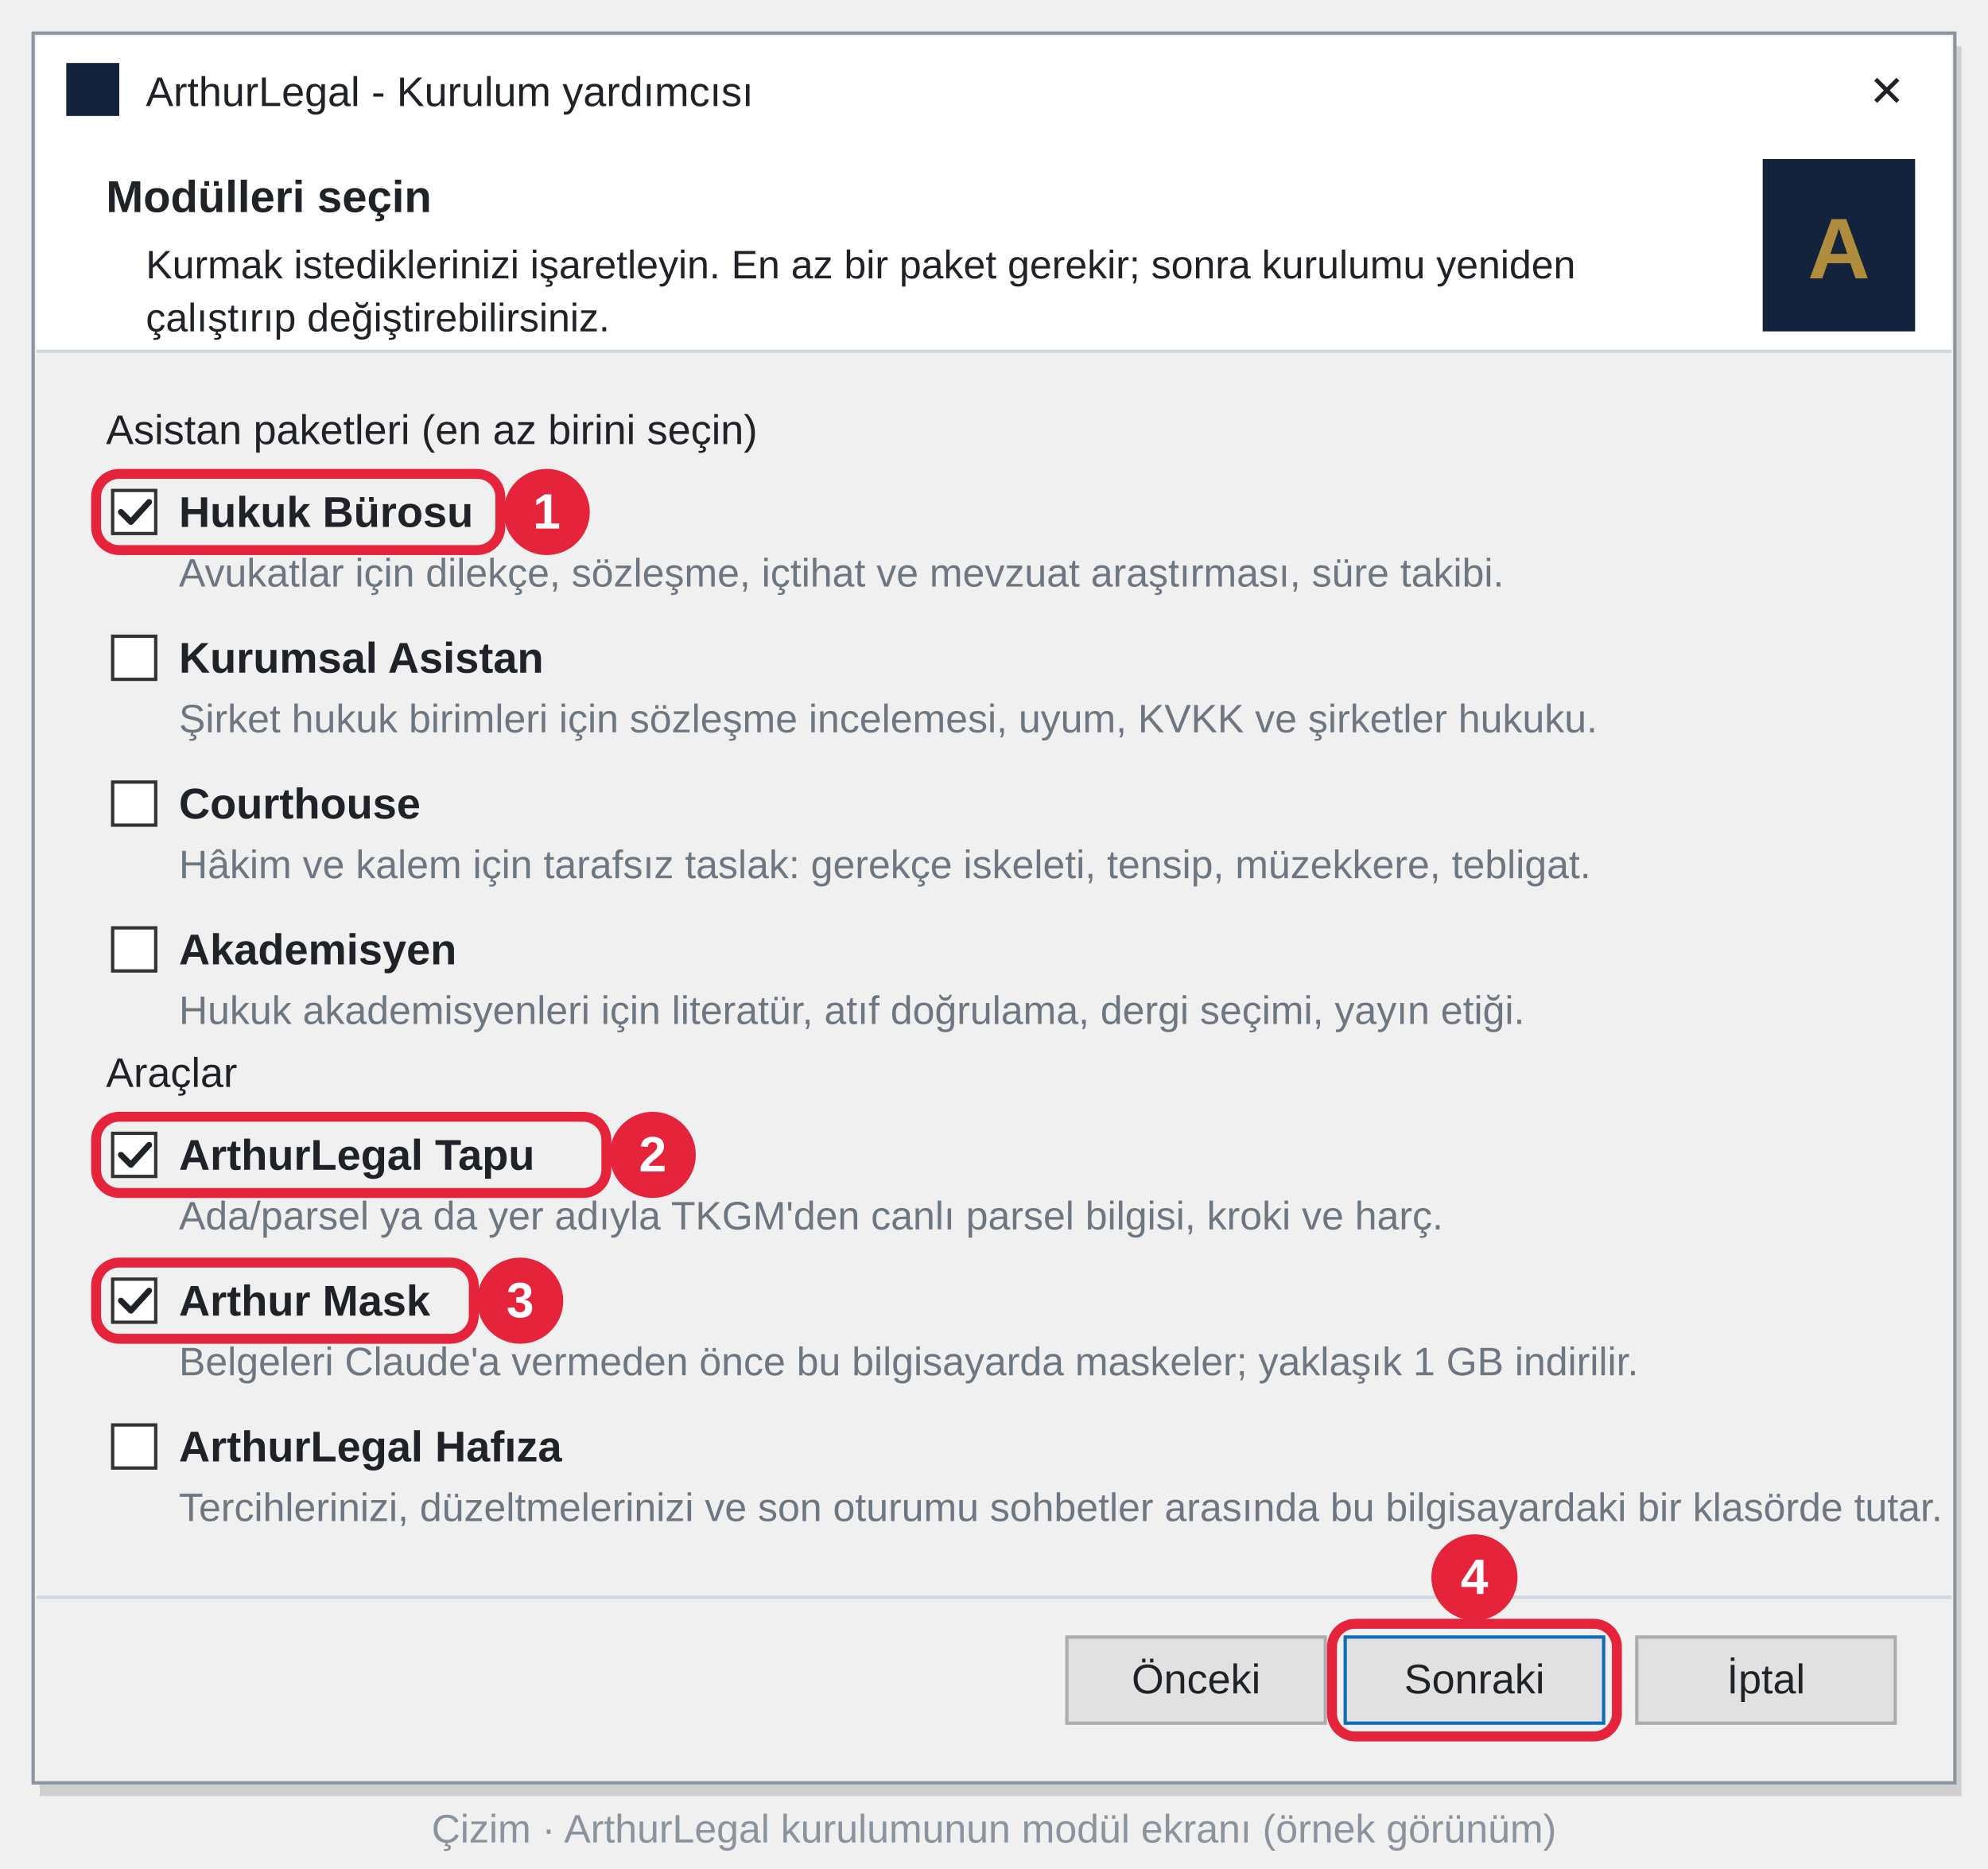
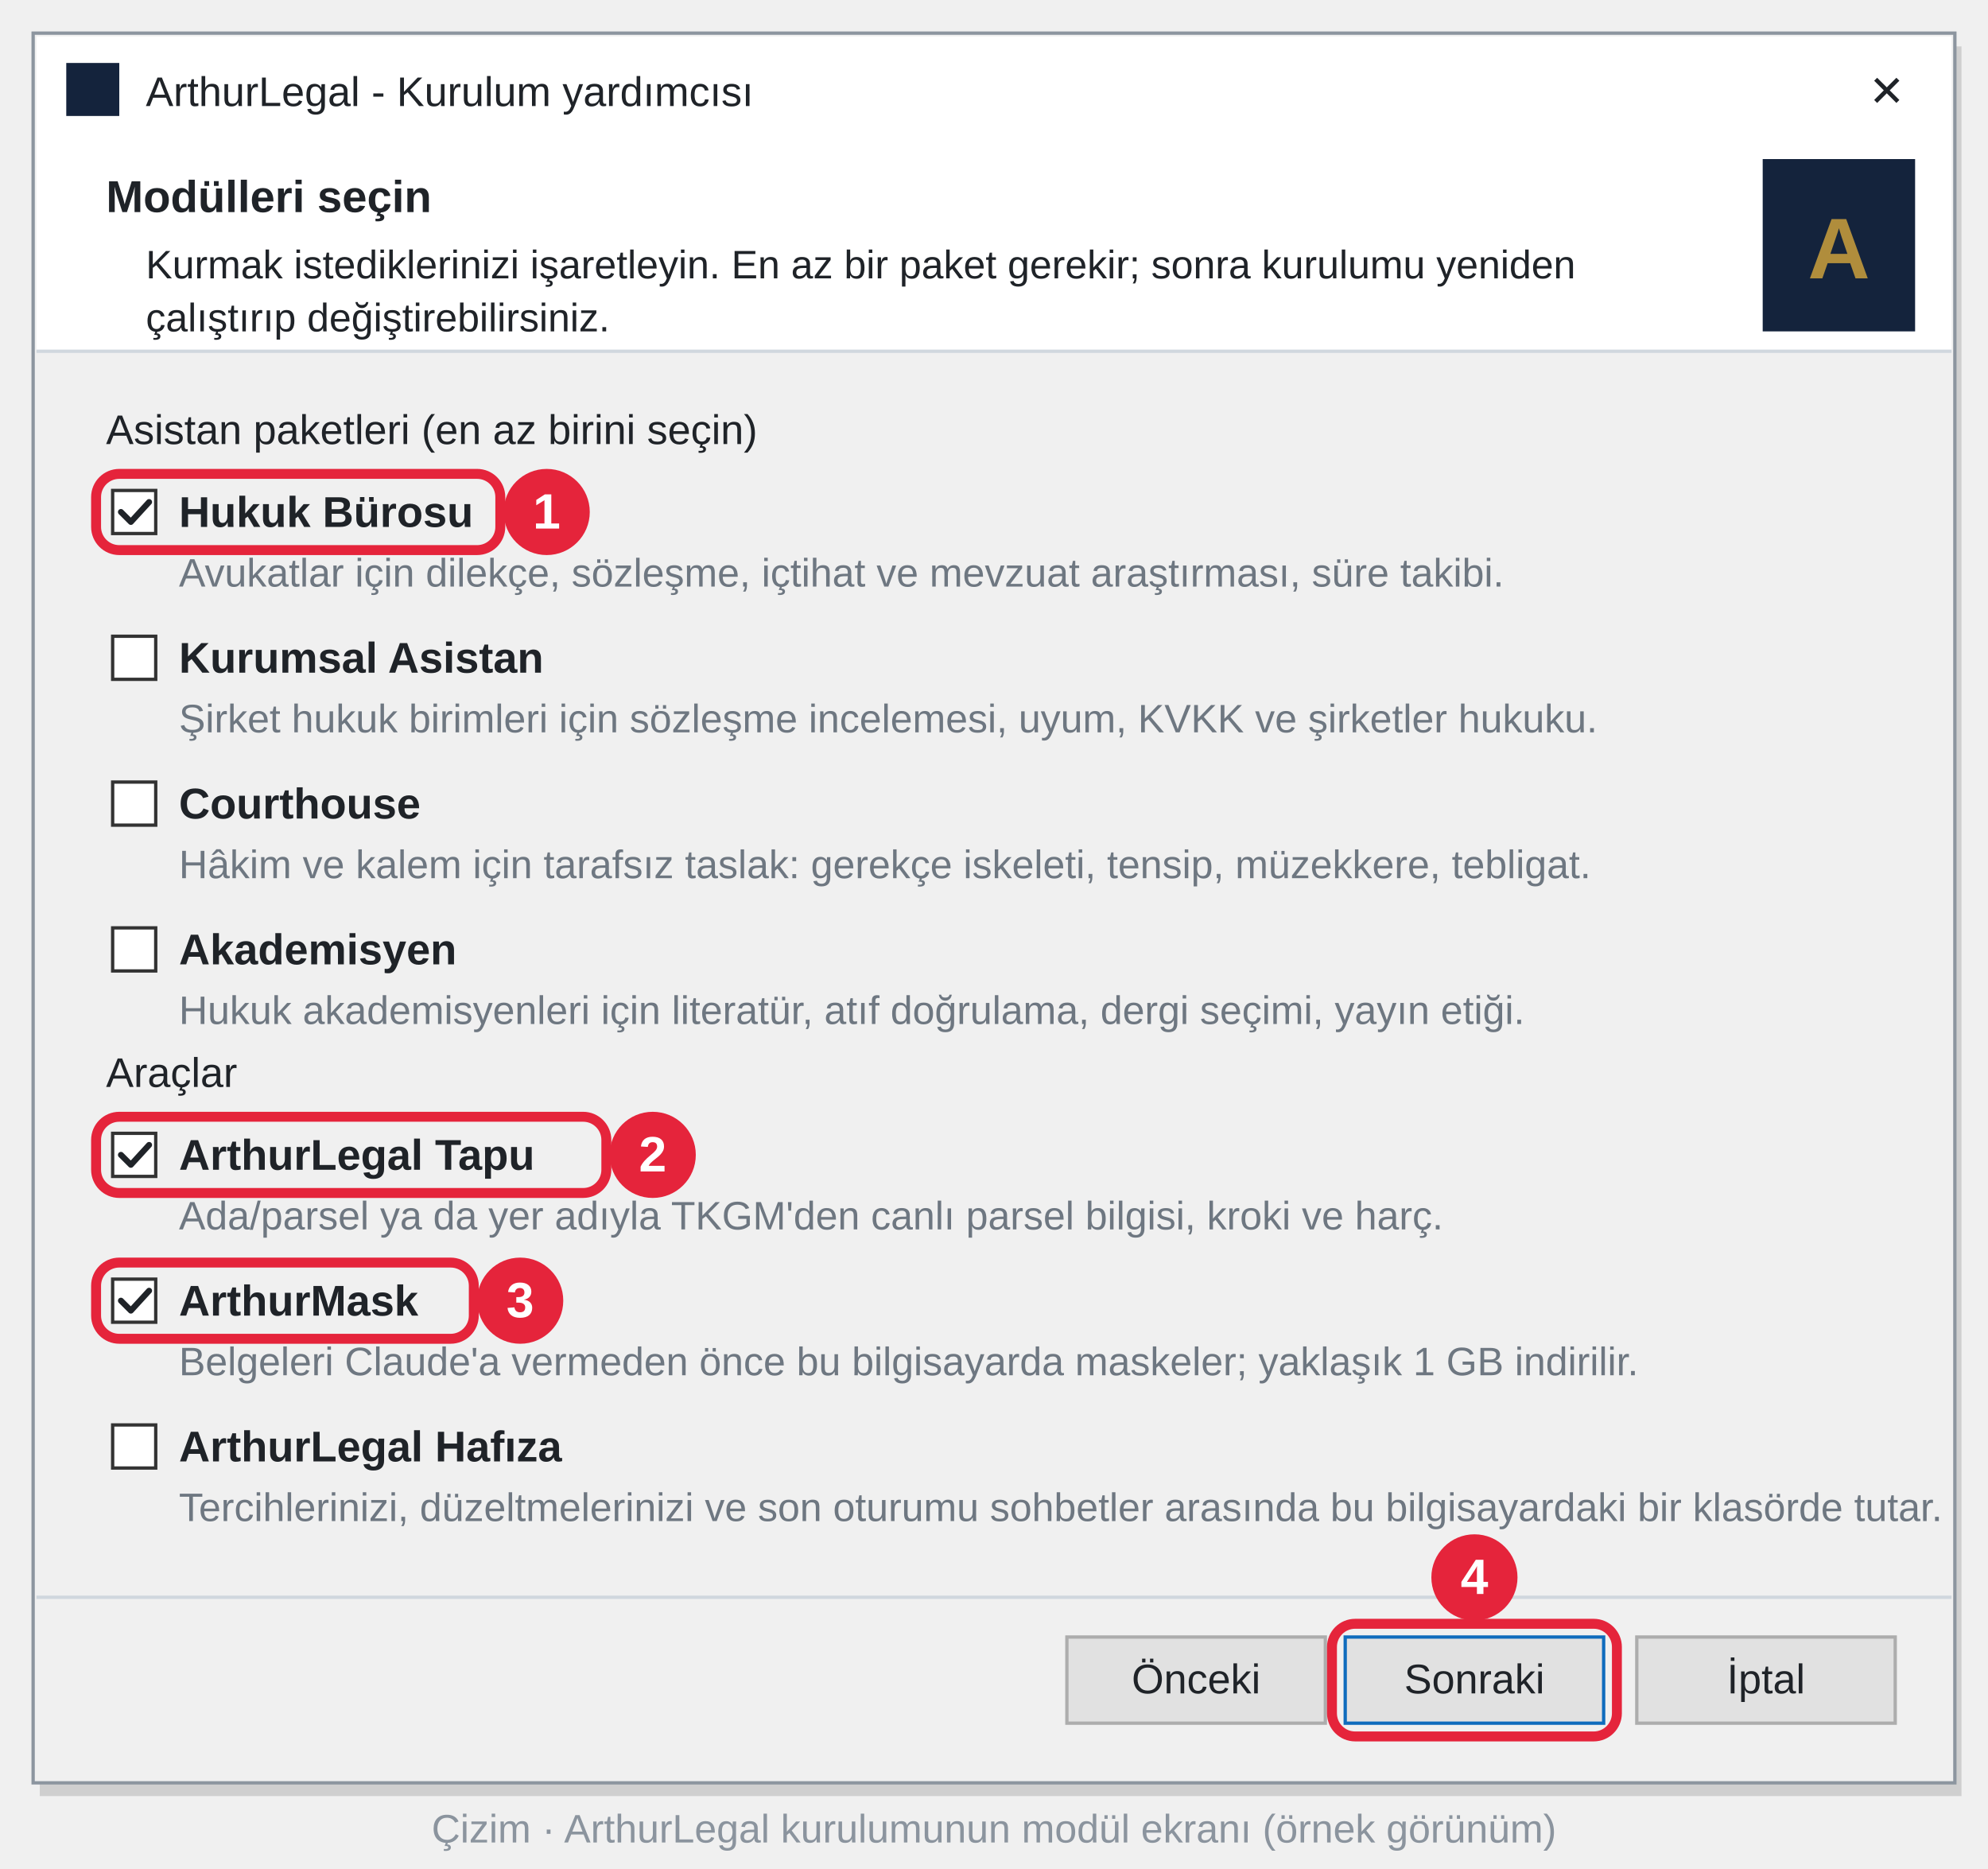
- <svg xmlns="http://www.w3.org/2000/svg" width="600" height="564" viewBox="0 0 600 564" role="img" aria-label="Örnek: modül ekranında paketinizi (burada Hukuk Bürosu), isterseniz Tapu ve Arthur Mask'i işaretleyip Sonraki'ye tıklayın">
+ <svg xmlns="http://www.w3.org/2000/svg" width="600" height="564" viewBox="0 0 600 564" role="img" aria-label="Örnek: modül ekranında paketinizi (burada Hukuk Bürosu), isterseniz Tapu ve ArthurMask'i işaretleyip Sonraki'ye tıklayın">
  <g font-family="'Segoe UI', 'Segoe UI Variable', 'Helvetica Neue', Arial, sans-serif">
    <rect x="12" y="14" width="580" height="528" fill="#000000" opacity="0.14" />
    <rect x="10" y="10" width="580" height="528" fill="#f0f0f0" stroke="#8c959f" />
    <rect x="11" y="11" width="578" height="31" fill="#ffffff" />
    <rect x="20" y="19" width="16" height="16" fill="#14233c" />
    <text x="44" y="32" font-size="12.5" fill="#1f2328" font-weight="400" text-anchor="start">ArthurLegal - Kurulum yardımcısı</text>
    <text x="564" y="32" font-size="13" fill="#1f2328" font-weight="400" text-anchor="start">✕</text>
    <rect x="11" y="42" width="578" height="64" fill="#ffffff" />
    <text x="32" y="64" font-size="13.5" fill="#1f2328" font-weight="700" text-anchor="start">Modülleri seçin</text>
    <text x="44" y="84" font-size="12" fill="#1f2328" font-weight="400" text-anchor="start">Kurmak istediklerinizi işaretleyin. En az bir paket gerekir; sonra kurulumu yeniden</text>
    <text x="44" y="100" font-size="12" fill="#1f2328" font-weight="400" text-anchor="start">çalıştırıp değiştirebilirsiniz.</text>
    <rect x="532" y="48" width="46" height="52" fill="#14233c" />
    <text x="555" y="84" font-size="26" fill="#b08d3c" font-weight="700" text-anchor="middle">A</text>
    <line x1="11" y1="106" x2="589" y2="106" stroke="#d0d7de" />
    <text x="32" y="134" font-size="12.5" fill="#1f2328" font-weight="400" text-anchor="start">Asistan paketleri (en az birini seçin)</text>
    <rect x="34" y="148" width="13" height="13" fill="#ffffff" stroke="#333333" />
    <path d="M36.5 154.5 l3 3 l5.5 -6" stroke="#1f2328" stroke-width="1.8" fill="none" stroke-linecap="round" stroke-linejoin="round" />
    <text x="54" y="159" font-size="13" fill="#1f2328" font-weight="700" text-anchor="start">Hukuk Bürosu</text>
    <text x="54" y="177" font-size="12" fill="#6e7781" font-weight="400" text-anchor="start">Avukatlar için dilekçe, sözleşme, içtihat ve mevzuat araştırması, süre takibi.</text>
    <rect x="34" y="192" width="13" height="13" fill="#ffffff" stroke="#333333" />
    <text x="54" y="203" font-size="13" fill="#1f2328" font-weight="700" text-anchor="start">Kurumsal Asistan</text>
    <text x="54" y="221" font-size="12" fill="#6e7781" font-weight="400" text-anchor="start">Şirket hukuk birimleri için sözleşme incelemesi, uyum, KVKK ve şirketler hukuku.</text>
    <rect x="34" y="236" width="13" height="13" fill="#ffffff" stroke="#333333" />
    <text x="54" y="247" font-size="13" fill="#1f2328" font-weight="700" text-anchor="start">Courthouse</text>
    <text x="54" y="265" font-size="12" fill="#6e7781" font-weight="400" text-anchor="start">Hâkim ve kalem için tarafsız taslak: gerekçe iskeleti, tensip, müzekkere, tebligat.</text>
    <rect x="34" y="280" width="13" height="13" fill="#ffffff" stroke="#333333" />
    <text x="54" y="291" font-size="13" fill="#1f2328" font-weight="700" text-anchor="start">Akademisyen</text>
    <text x="54" y="309" font-size="12" fill="#6e7781" font-weight="400" text-anchor="start">Hukuk akademisyenleri için literatür, atıf doğrulama, dergi seçimi, yayın etiği.</text>
    <text x="32" y="328" font-size="12.5" fill="#1f2328" font-weight="400" text-anchor="start">Araçlar</text>
    <rect x="34" y="342" width="13" height="13" fill="#ffffff" stroke="#333333" />
    <path d="M36.5 348.5 l3 3 l5.5 -6" stroke="#1f2328" stroke-width="1.8" fill="none" stroke-linecap="round" stroke-linejoin="round" />
    <text x="54" y="353" font-size="13" fill="#1f2328" font-weight="700" text-anchor="start">ArthurLegal Tapu</text>
    <text x="54" y="371" font-size="12" fill="#6e7781" font-weight="400" text-anchor="start">Ada/parsel ya da yer adıyla TKGM'den canlı parsel bilgisi, kroki ve harç.</text>
    <rect x="34" y="386" width="13" height="13" fill="#ffffff" stroke="#333333" />
    <path d="M36.5 392.5 l3 3 l5.5 -6" stroke="#1f2328" stroke-width="1.8" fill="none" stroke-linecap="round" stroke-linejoin="round" />
-     <text x="54" y="397" font-size="13" fill="#1f2328" font-weight="700" text-anchor="start">Arthur Mask</text>
+     <text x="54" y="397" font-size="13" fill="#1f2328" font-weight="700" text-anchor="start">ArthurMask</text>
    <text x="54" y="415" font-size="12" fill="#6e7781" font-weight="400" text-anchor="start">Belgeleri Claude'a vermeden önce bu bilgisayarda maskeler; yaklaşık 1 GB indirilir.</text>
    <rect x="34" y="430" width="13" height="13" fill="#ffffff" stroke="#333333" />
    <text x="54" y="441" font-size="13" fill="#1f2328" font-weight="700" text-anchor="start">ArthurLegal Hafıza</text>
    <text x="54" y="459" font-size="12" fill="#6e7781" font-weight="400" text-anchor="start">Tercihlerinizi, düzeltmelerinizi ve son oturumu sohbetler arasında bu bilgisayardaki bir klasörde tutar.</text>
    <line x1="11" y1="482" x2="589" y2="482" stroke="#d0d7de" />
    <rect x="322" y="494" width="78" height="26" fill="#e1e1e1" stroke="#adadad" />
    <text x="361" y="511" font-size="12.5" fill="#1f2328" font-weight="400" text-anchor="middle">Önceki</text>
    <rect x="406" y="494" width="78" height="26" fill="#e1e1e1" stroke="#0f6cbd" />
    <text x="445" y="511" font-size="12.5" fill="#1f2328" font-weight="400" text-anchor="middle">Sonraki</text>
    <rect x="494" y="494" width="78" height="26" fill="#e1e1e1" stroke="#adadad" />
    <text x="533" y="511" font-size="12.5" fill="#1f2328" font-weight="400" text-anchor="middle">İptal</text>
    <rect x="29" y="143" width="122" height="23" rx="7" fill="none" stroke="#e5243b" stroke-width="3" />
    <circle cx="165" cy="154.5" r="13" fill="#e5243b" />
    <text x="165" y="159.5" font-size="15" fill="#ffffff" font-weight="700" text-anchor="middle">1</text>
    <rect x="29" y="337" width="154" height="23" rx="7" fill="none" stroke="#e5243b" stroke-width="3" />
    <circle cx="197" cy="348.5" r="13" fill="#e5243b" />
    <text x="197" y="353.5" font-size="15" fill="#ffffff" font-weight="700" text-anchor="middle">2</text>
    <rect x="29" y="381" width="114" height="23" rx="7" fill="none" stroke="#e5243b" stroke-width="3" />
    <circle cx="157" cy="392.5" r="13" fill="#e5243b" />
    <text x="157" y="397.5" font-size="15" fill="#ffffff" font-weight="700" text-anchor="middle">3</text>
    <rect x="402" y="490" width="86" height="34" rx="7" fill="none" stroke="#e5243b" stroke-width="3" />
    <circle cx="445.0" cy="476" r="13" fill="#e5243b" />
    <text x="445.0" y="481" font-size="15" fill="#ffffff" font-weight="700" text-anchor="middle">4</text>
    <text x="300.0" y="556" font-size="12" fill="#8b949e" font-weight="400" text-anchor="middle">Çizim · ArthurLegal kurulumunun modül ekranı (örnek görünüm)</text>
  </g>
</svg>
